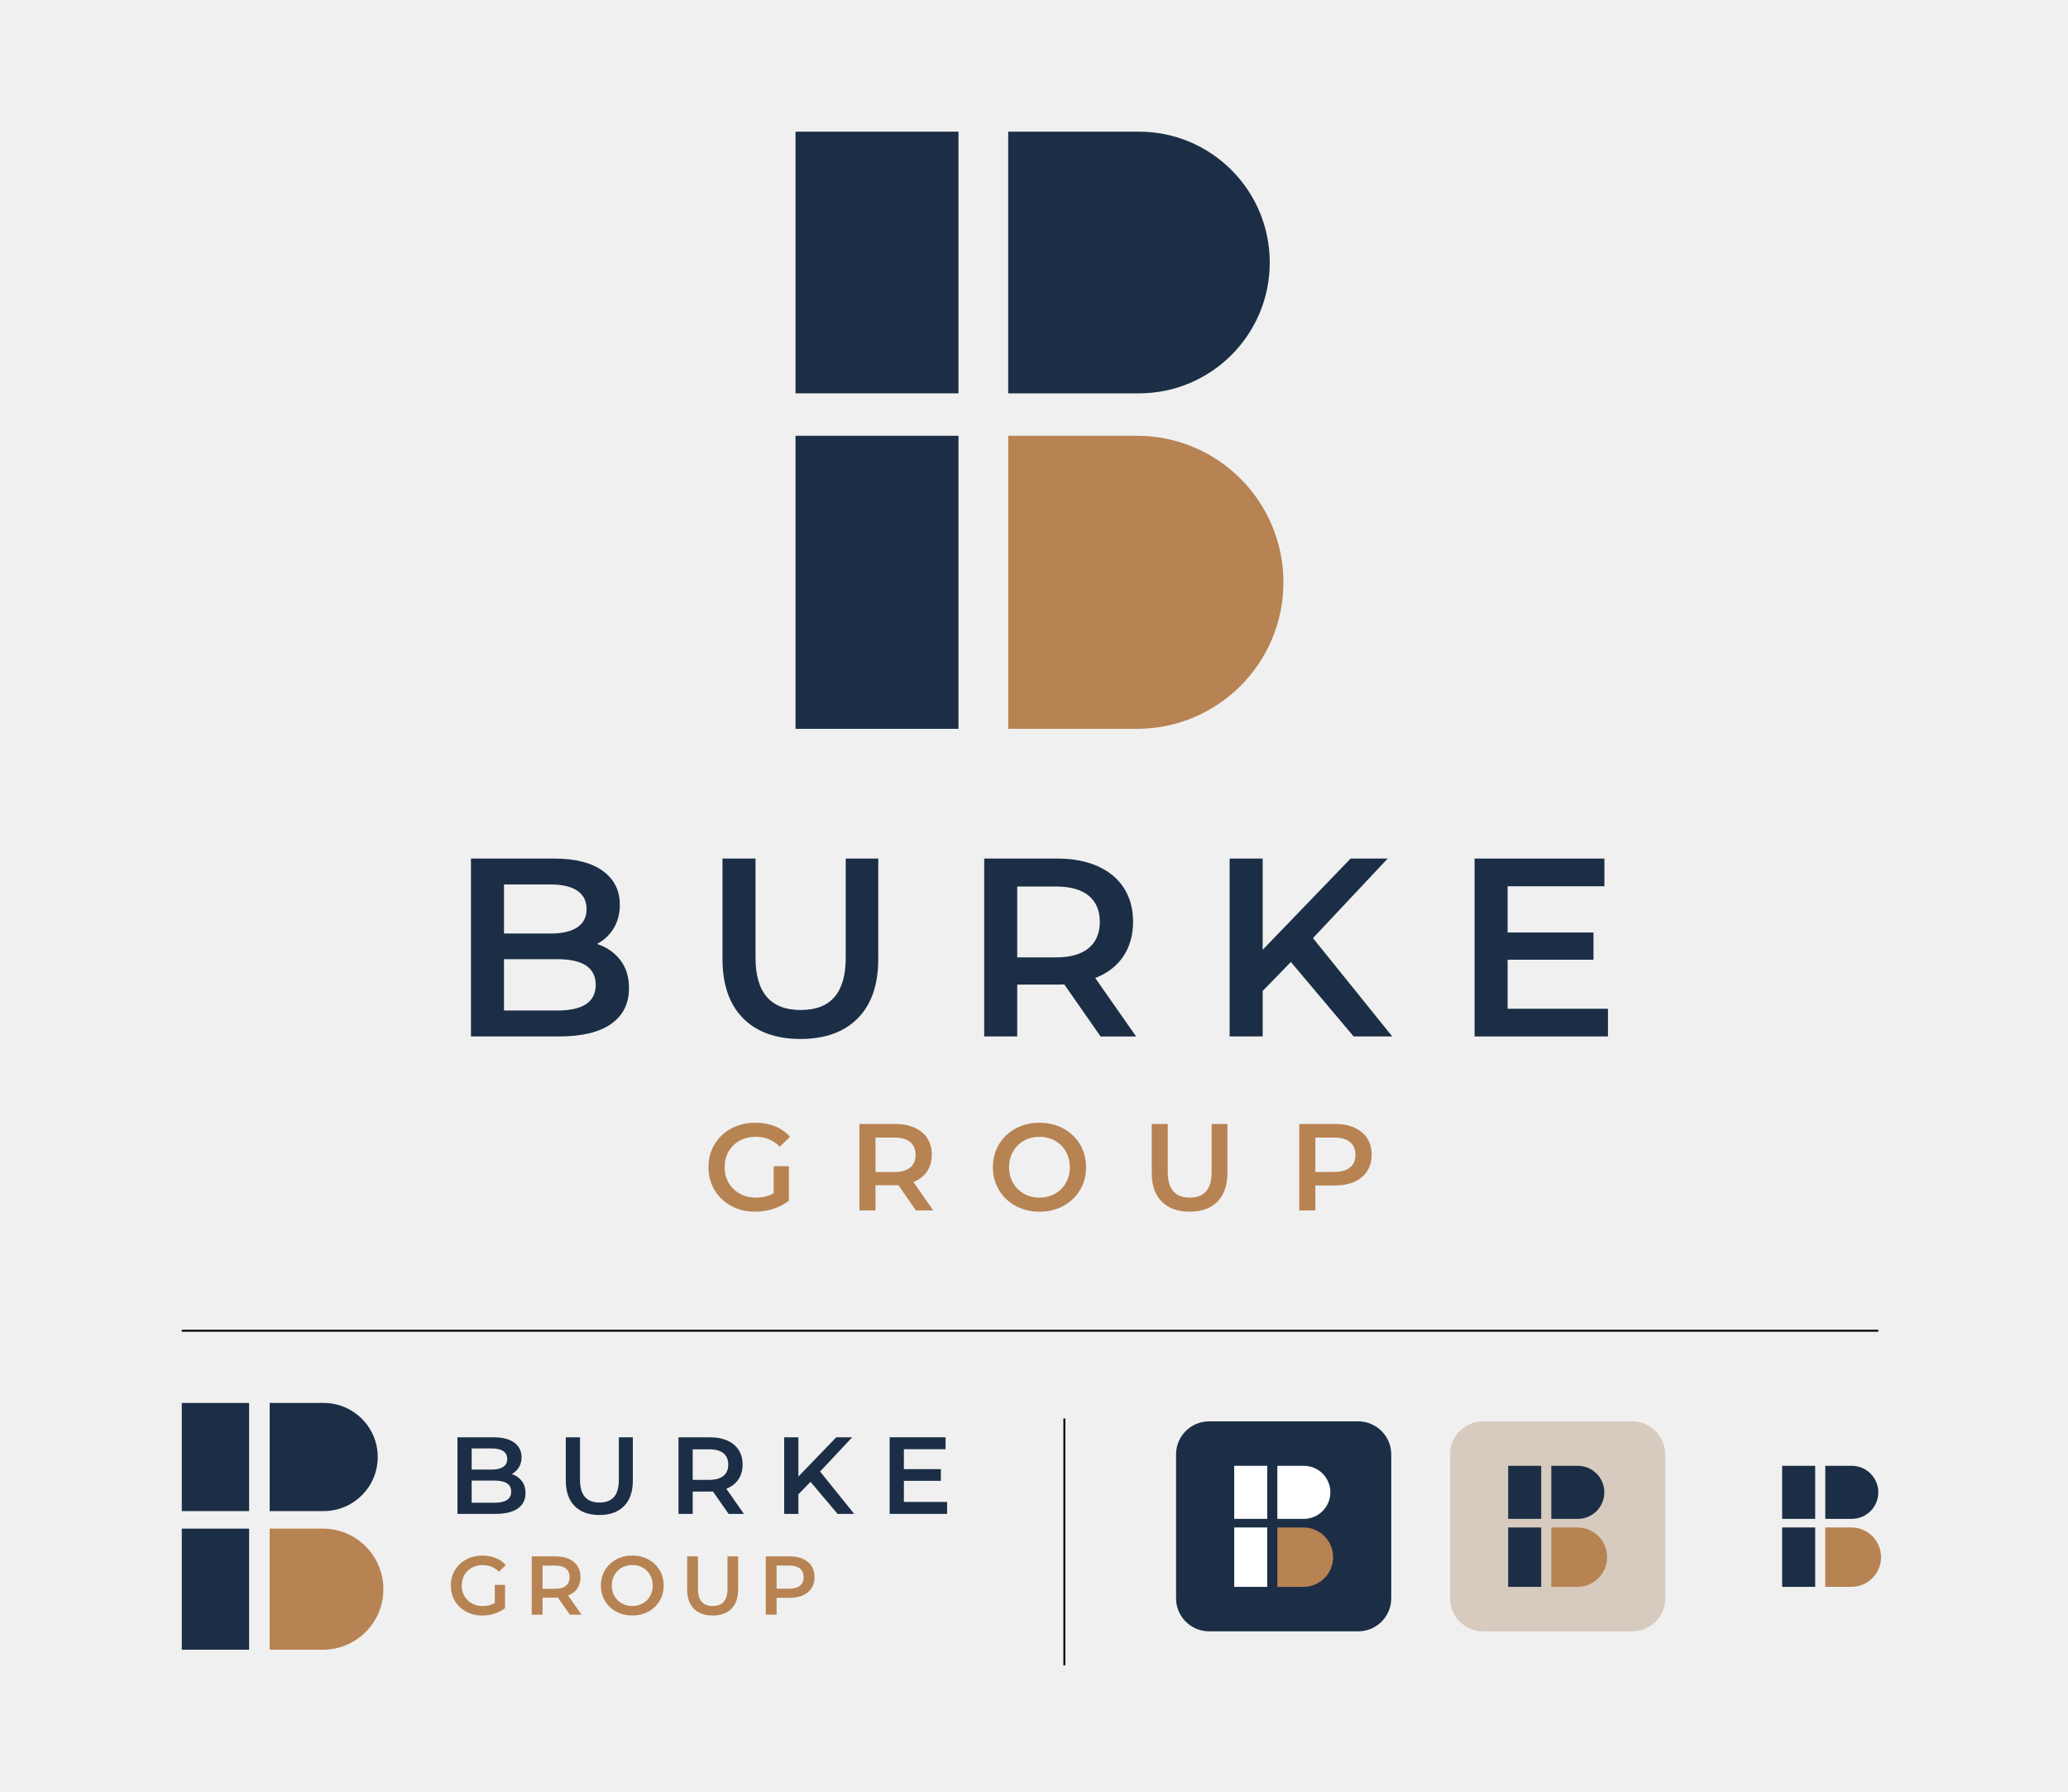
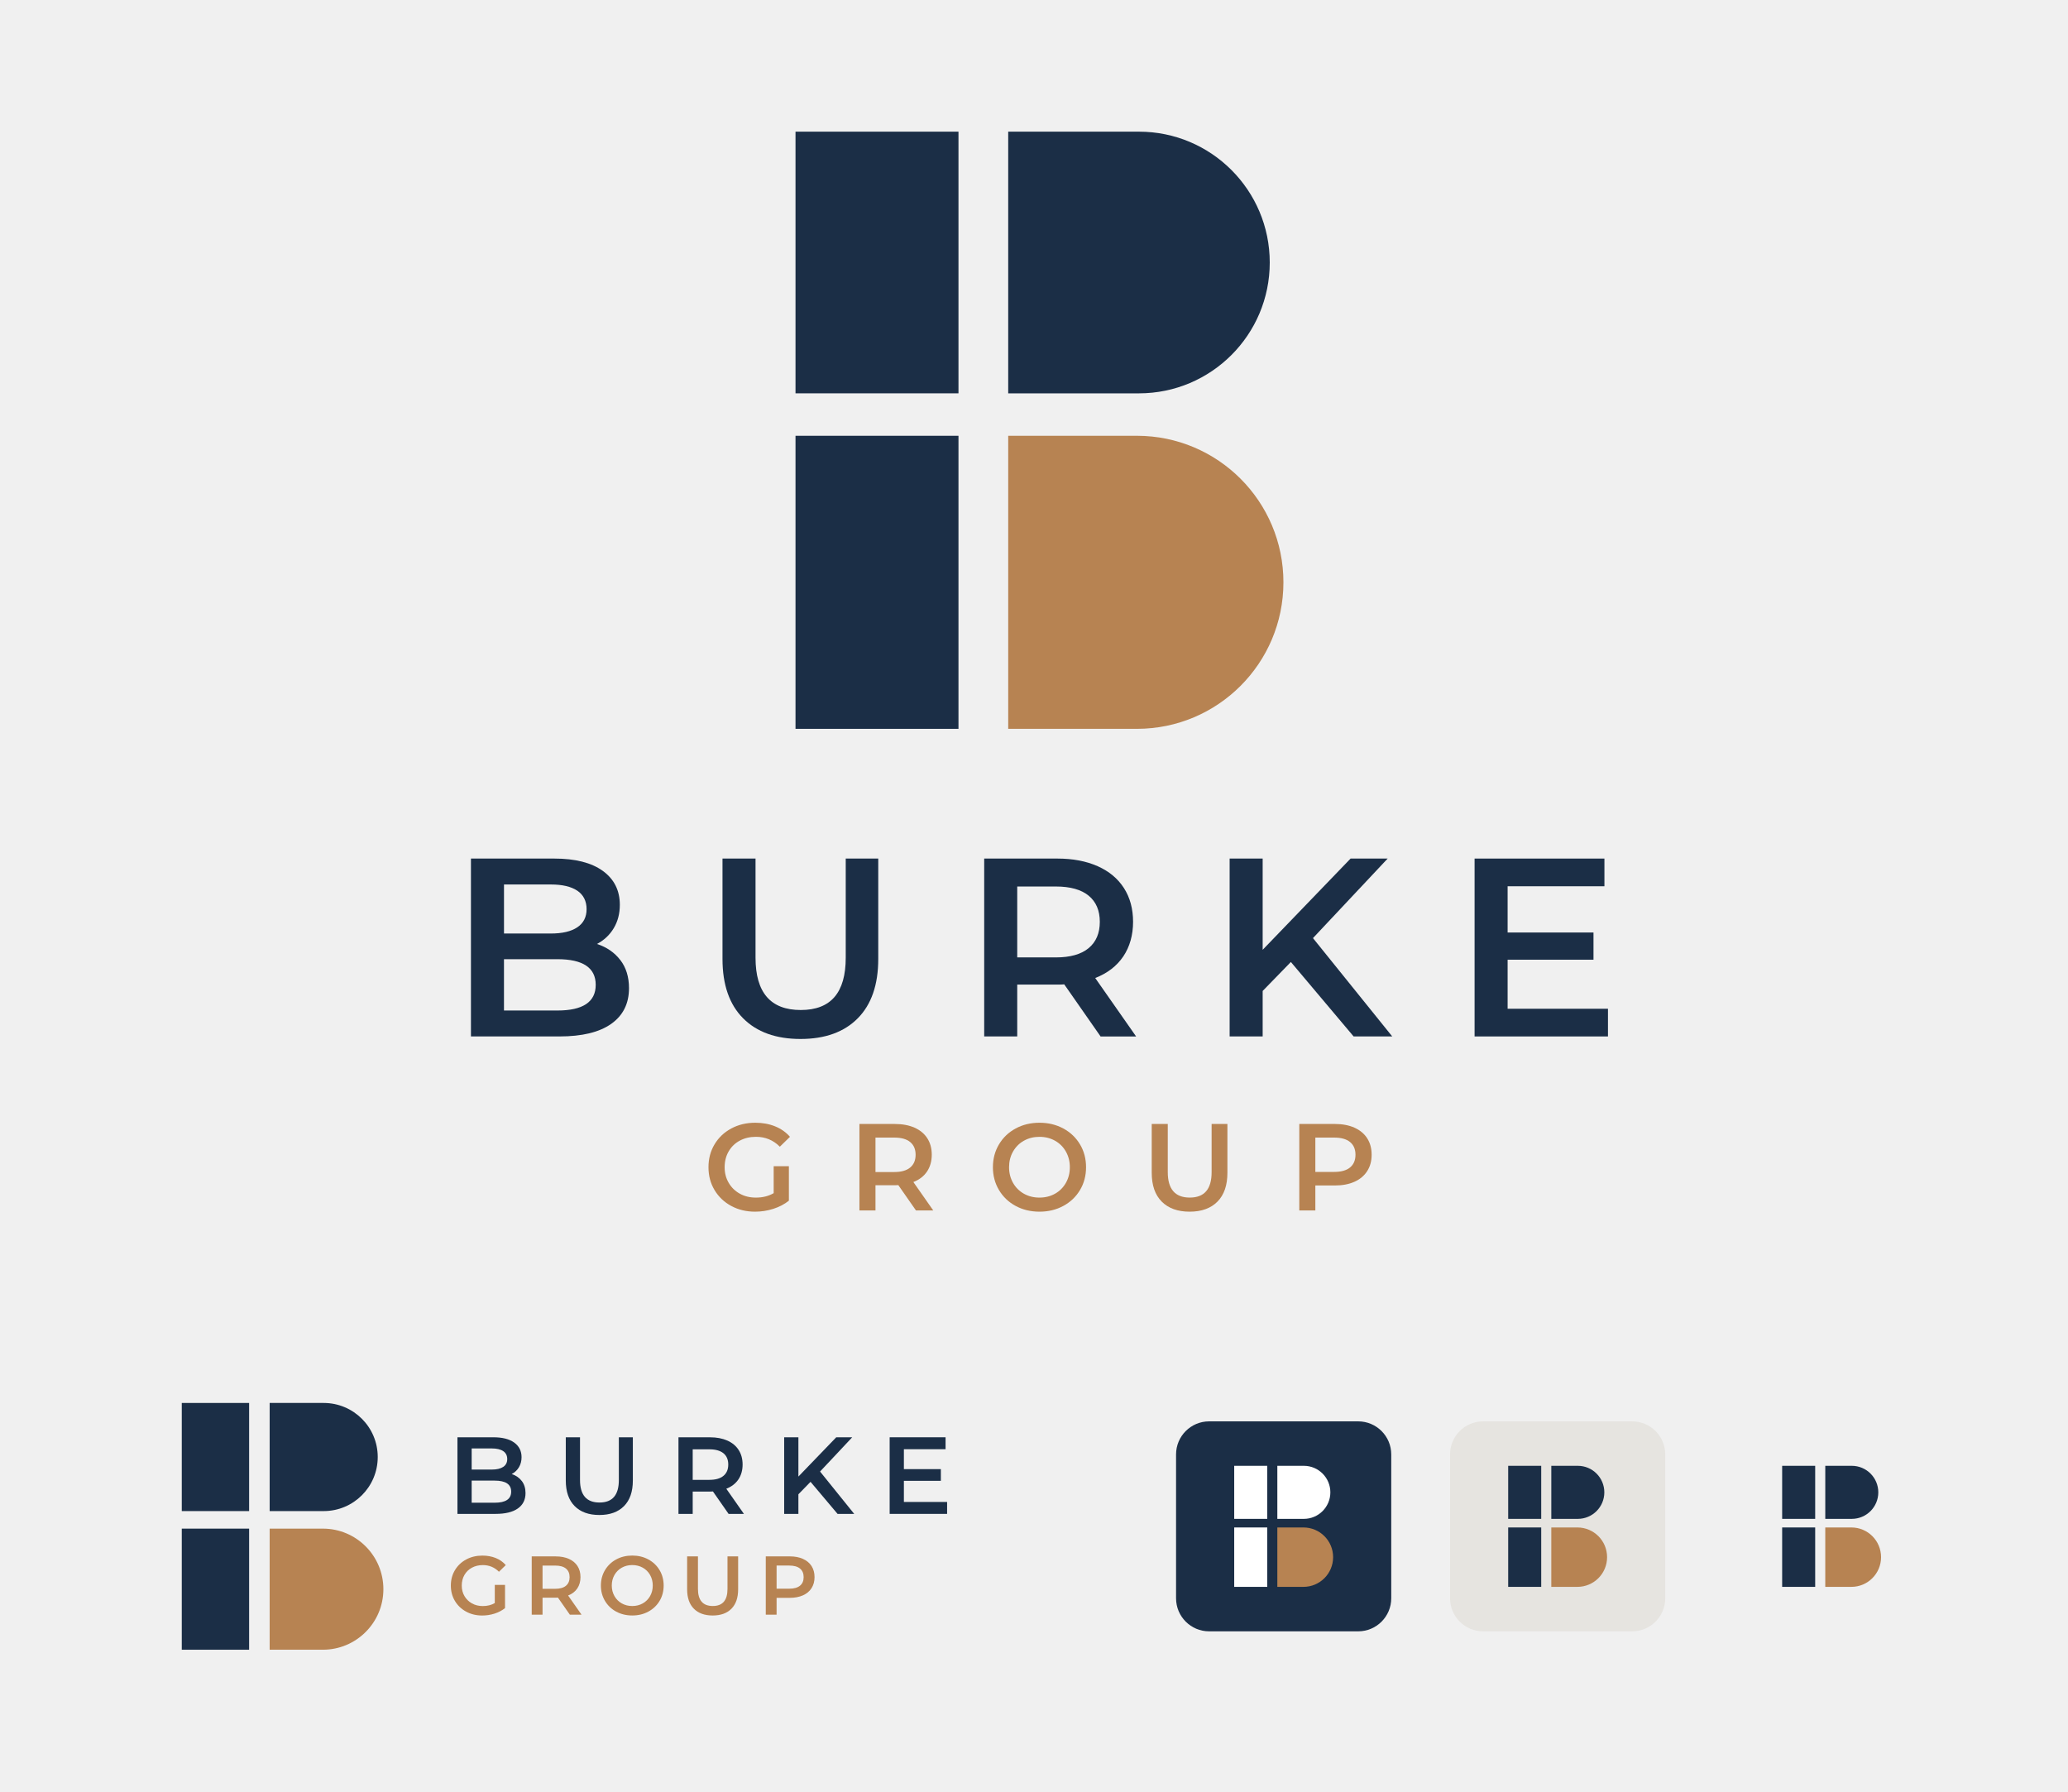
<svg xmlns="http://www.w3.org/2000/svg" id="Blue" viewBox="0 0 1080 935.4">
-   <line x1="94.93" y1="694.85" x2="980.93" y2="694.85" fill="none" stroke="#000" stroke-miterlimit="10" />
-   <line x1="555.86" y1="740.69" x2="555.86" y2="869.57" fill="none" stroke="#000" stroke-miterlimit="10" />
-   <rect x="757.28" y="742.18" width="112.38" height="109.64" rx="17.27" ry="17.27" fill="#d6cbbe" />
  <g>
    <g>
      <path d="M323.98,501.32c3.01,3.94,4.51,8.82,4.51,14.66,0,8.05-3.1,14.26-9.29,18.64-6.19,4.38-15.22,6.57-27.07,6.57h-46.18v-92.88h43.52c10.97,0,19.42,2.15,25.34,6.44,5.93,4.29,8.89,10.2,8.89,17.71,0,4.6-1.06,8.67-3.18,12.21-2.12,3.54-5.04,6.28-8.76,8.23,5.13,1.68,9.2,4.49,12.21,8.43ZM263.21,461.84v25.61h24.42c6.01,0,10.64-1.08,13.87-3.25,3.23-2.17,4.84-5.33,4.84-9.49s-1.62-7.45-4.84-9.62c-3.23-2.17-7.85-3.25-13.87-3.25h-24.42ZM311.11,514.25c0-8.93-6.68-13.4-20.04-13.4h-27.87v26.8h27.87c13.36,0,20.04-4.47,20.04-13.4Z" fill="#1b2e46" />
      <path d="M388.07,531.7c-7.17-7.21-10.75-17.54-10.75-30.98v-52.41h17.25v51.75c0,18.22,7.87,27.33,23.62,27.33s23.49-9.11,23.49-27.33v-51.75h16.98v52.41c0,13.45-3.56,23.77-10.68,30.98-7.12,7.21-17.1,10.81-29.92,10.81s-22.82-3.6-29.99-10.81Z" fill="#1b2e46" />
      <path d="M574.77,541.19l-18.98-27.2c-.8.09-1.99.13-3.58.13h-20.97v27.07h-17.25v-92.88h38.21c8.05,0,15.06,1.33,21.03,3.98,5.97,2.65,10.55,6.46,13.73,11.41,3.18,4.96,4.78,10.84,4.78,17.65s-1.7,13-5.11,18.05c-3.41,5.04-8.29,8.8-14.66,11.28l21.36,30.52h-18.58ZM568.53,467.68c-3.89-3.18-9.6-4.78-17.12-4.78h-20.17v37.02h20.17c7.52,0,13.22-1.61,17.12-4.84,3.89-3.23,5.84-7.81,5.84-13.73s-1.95-10.48-5.84-13.67Z" fill="#1b2e46" />
      <path d="M674.15,502.31l-14.73,15.13v23.75h-17.25v-92.88h17.25v47.64l45.91-47.64h19.37l-39.01,41.53,41.4,51.35h-20.17l-32.77-38.88Z" fill="#1b2e46" />
      <path d="M839.75,526.73v14.46h-69.66v-92.88h67.81v14.46h-50.56v24.15h44.85v14.2h-44.85v25.61h52.41Z" fill="#1b2e46" />
    </g>
    <rect x="415.45" y="68.75" width="85.11" height="136.63" fill="#1b2e46" />
    <rect x="415.45" y="227.55" width="85.11" height="153.02" fill="#1b2e46" />
    <path d="M526.53,68.75h68.28c37.73,0,68.31,30.6,68.31,68.33,0,37.72-30.58,68.3-68.31,68.31h-68.28V68.75Z" fill="#1b2e46" />
-     <rect x="94.93" y="732.57" width="35.17" height="56.46" fill="#1b2e46" />
-     <rect x="94.93" y="798.19" width="35.17" height="63.23" fill="#1b2e46" />
-     <path d="M140.83,732.57h28.21c15.59,0,28.23,12.64,28.23,28.23,0,15.59-12.64,28.22-28.23,28.23h-28.21v-56.46Z" fill="#1b2e46" />
-     <rect x="614.19" y="742.18" width="112.38" height="109.64" rx="17.27" ry="17.27" fill="#1b2e46" />
-     <rect x="787.64" y="765.39" width="17.25" height="27.7" fill="#1b2e46" />
-     <rect x="787.64" y="797.58" width="17.25" height="31.02" fill="#1b2e46" />
-     <path d="M810.16,765.39h13.84c7.65,0,13.85,6.2,13.85,13.85,0,7.65-6.2,13.85-13.85,13.85h-13.84v-27.7Z" fill="#1b2e46" />
-     <rect x="930.72" y="765.39" width="17.25" height="27.7" fill="#1b2e46" />
-     <rect x="930.72" y="797.58" width="17.25" height="31.02" fill="#1b2e46" />
-     <path d="M953.24,765.39h13.84c7.65,0,13.85,6.2,13.85,13.85,0,7.65-6.2,13.85-13.85,13.85h-13.84v-27.7Z" fill="#1b2e46" />
-     <g>
-       <path d="M272.51,773.32c1.29,1.7,1.94,3.8,1.94,6.31,0,3.47-1.33,6.14-4,8.03-2.67,1.89-6.55,2.83-11.66,2.83h-19.89v-40h18.74c4.72,0,8.36.92,10.91,2.77,2.55,1.85,3.83,4.39,3.83,7.63,0,1.98-.46,3.73-1.37,5.26-.91,1.52-2.17,2.71-3.77,3.54,2.21.72,3.96,1.93,5.26,3.63ZM246.33,756.32v11.03h10.51c2.59,0,4.58-.47,5.97-1.4,1.39-.93,2.09-2.29,2.09-4.09s-.7-3.21-2.09-4.14c-1.39-.93-3.38-1.4-5.97-1.4h-10.51ZM266.96,778.89c0-3.85-2.88-5.77-8.63-5.77h-12v11.54h12c5.75,0,8.63-1.92,8.63-5.77Z" fill="#1b2e46" />
-       <path d="M300.11,786.41c-3.09-3.1-4.63-7.55-4.63-13.34v-22.57h7.43v22.29c0,7.85,3.39,11.77,10.17,11.77s10.11-3.92,10.11-11.77v-22.29h7.31v22.57c0,5.79-1.53,10.24-4.6,13.34-3.07,3.11-7.36,4.66-12.89,4.66s-9.83-1.55-12.91-4.66Z" fill="#1b2e46" />
-       <path d="M380.5,790.49l-8.17-11.71c-.34.04-.86.06-1.54.06h-9.03v11.66h-7.43v-40h16.46c3.47,0,6.49.57,9.06,1.71,2.57,1.14,4.54,2.78,5.91,4.92,1.37,2.13,2.06,4.67,2.06,7.6s-.73,5.6-2.2,7.77c-1.47,2.17-3.57,3.79-6.31,4.86l9.2,13.14h-8ZM377.82,758.84c-1.68-1.37-4.13-2.06-7.37-2.06h-8.69v15.94h8.69c3.24,0,5.69-.69,7.37-2.09,1.68-1.39,2.51-3.36,2.51-5.91s-.84-4.51-2.51-5.89Z" fill="#1b2e46" />
-       <path d="M423.3,773.75l-6.34,6.51v10.23h-7.43v-40h7.43v20.51l19.77-20.51h8.34l-16.8,17.89,17.83,22.11h-8.69l-14.11-16.74Z" fill="#1b2e46" />
-       <path d="M494.62,784.26v6.23h-30v-40h29.2v6.23h-21.77v10.4h19.31v6.11h-19.31v11.03h22.57Z" fill="#1b2e46" />
-     </g>
-   </g>
-   <g>
    <g>
      <path d="M404.06,608.96h7.93v17.99c-2.32,1.85-5.03,3.27-8.13,4.26-3.1.99-6.28,1.48-9.54,1.48-4.6,0-8.75-1-12.45-3-3.7-2-6.6-4.76-8.71-8.29-2.11-3.52-3.16-7.5-3.16-11.93s1.05-8.41,3.16-11.93c2.11-3.53,5.02-6.29,8.74-8.29,3.72-2,7.9-3,12.54-3,3.78,0,7.22.62,10.32,1.87,3.1,1.25,5.7,3.07,7.8,5.48l-5.29,5.16c-3.44-3.44-7.59-5.16-12.45-5.16-3.18,0-6.01.67-8.48,2-2.47,1.33-4.41,3.2-5.8,5.61-1.4,2.41-2.1,5.16-2.1,8.26s.7,5.72,2.1,8.13c1.4,2.41,3.33,4.3,5.8,5.68,2.47,1.38,5.28,2.06,8.42,2.06,3.52,0,6.62-.77,9.29-2.32v-14.06Z" fill="#b78352" />
      <path d="M478.36,632.05l-9.22-13.22c-.39.04-.97.06-1.74.06h-10.19v13.16h-8.38v-45.15h18.57c3.91,0,7.32.65,10.22,1.93,2.9,1.29,5.13,3.14,6.67,5.55,1.55,2.41,2.32,5.27,2.32,8.58s-.83,6.32-2.48,8.77c-1.66,2.45-4.03,4.28-7.13,5.48l10.38,14.83h-9.03ZM475.33,596.32c-1.89-1.55-4.67-2.32-8.32-2.32h-9.8v17.99h9.8c3.65,0,6.43-.78,8.32-2.35,1.89-1.57,2.84-3.79,2.84-6.67s-.95-5.1-2.84-6.64Z" fill="#b78352" />
      <path d="M530.41,629.69c-3.7-2-6.6-4.77-8.71-8.32-2.11-3.55-3.16-7.51-3.16-11.9s1.05-8.35,3.16-11.9c2.11-3.55,5.01-6.32,8.71-8.32,3.7-2,7.85-3,12.45-3s8.75,1,12.45,3c3.7,2,6.6,4.76,8.71,8.29,2.11,3.53,3.16,7.5,3.16,11.93s-1.05,8.41-3.16,11.93c-2.11,3.53-5.01,6.29-8.71,8.29-3.7,2-7.85,3-12.45,3s-8.75-1-12.45-3ZM550.98,623.31c2.41-1.35,4.3-3.25,5.68-5.68,1.38-2.43,2.06-5.15,2.06-8.16s-.69-5.73-2.06-8.16c-1.38-2.43-3.27-4.32-5.68-5.67-2.41-1.35-5.12-2.03-8.13-2.03s-5.72.68-8.13,2.03c-2.41,1.35-4.3,3.25-5.68,5.67-1.38,2.43-2.06,5.15-2.06,8.16s.69,5.73,2.06,8.16c1.38,2.43,3.27,4.32,5.68,5.68,2.41,1.35,5.12,2.03,8.13,2.03s5.72-.68,8.13-2.03Z" fill="#b78352" />
      <path d="M606.7,627.43c-3.48-3.5-5.22-8.52-5.22-15.06v-25.48h8.38v25.15c0,8.86,3.83,13.29,11.48,13.29s11.42-4.43,11.42-13.29v-25.15h8.25v25.48c0,6.54-1.73,11.55-5.19,15.06-3.46,3.5-8.31,5.26-14.54,5.26s-11.09-1.75-14.58-5.26Z" fill="#b78352" />
      <path d="M707.34,588.83c2.9,1.29,5.13,3.14,6.67,5.55,1.55,2.41,2.32,5.27,2.32,8.58s-.77,6.12-2.32,8.54c-1.55,2.43-3.77,4.29-6.67,5.58-2.9,1.29-6.31,1.93-10.22,1.93h-10.19v13.03h-8.38v-45.15h18.57c3.91,0,7.32.65,10.22,1.93ZM705.05,609.6c1.89-1.55,2.84-3.76,2.84-6.64s-.95-5.1-2.84-6.64c-1.89-1.55-4.67-2.32-8.32-2.32h-9.8v17.93h9.8c3.65,0,6.43-.77,8.32-2.32Z" fill="#b78352" />
    </g>
    <path d="M526.53,227.55h67.25c42.26.02,76.5,34.29,76.48,76.54-.02,42.23-34.25,76.46-76.48,76.48h-67.25v-153.02Z" fill="#b78352" />
-     <path d="M140.83,798.19h27.79c17.46,0,31.61,14.17,31.6,31.63,0,17.45-14.15,31.6-31.6,31.6h-27.79v-63.23Z" fill="#b78352" />
-     <path d="M667.08,797.58h13.63c8.57,0,15.51,6.95,15.5,15.52,0,8.56-6.94,15.5-15.5,15.5h-13.63v-31.02Z" fill="#b78352" />
-     <path d="M810.16,797.58h13.63c8.57,0,15.51,6.95,15.5,15.52,0,8.56-6.94,15.5-15.5,15.5h-13.63v-31.02Z" fill="#b78352" />
-     <path d="M953.24,797.58h13.63c8.57,0,15.51,6.95,15.5,15.52,0,8.56-6.94,15.5-15.5,15.5h-13.63v-31.02Z" fill="#b78352" />
+   </g>
+   <g>
    <g>
-       <path d="M258.4,827.56h5.35v12.13c-1.57,1.25-3.39,2.2-5.48,2.87-2.09.67-4.23,1-6.43,1-3.1,0-5.9-.67-8.39-2.02-2.49-1.35-4.45-3.21-5.87-5.58s-2.13-5.06-2.13-8.04.71-5.67,2.13-8.04,3.38-4.24,5.89-5.59c2.51-1.35,5.33-2.02,8.45-2.02,2.55,0,4.87.42,6.96,1.26,2.09.84,3.84,2.07,5.26,3.7l-3.56,3.48c-2.32-2.32-5.12-3.48-8.39-3.48-2.14,0-4.05.45-5.72,1.35-1.67.9-2.97,2.16-3.91,3.78-.94,1.62-1.41,3.48-1.41,5.56s.47,3.85,1.41,5.48c.94,1.62,2.25,2.9,3.91,3.83s3.56,1.39,5.67,1.39c2.38,0,4.46-.52,6.26-1.56v-9.48Z" fill="#b78352" />
-       <path d="M297.6,843.12l-6.22-8.91c-.26.03-.65.04-1.17.04h-6.87v8.87h-5.65v-30.43h12.52c2.64,0,4.93.43,6.89,1.3s3.46,2.12,4.5,3.74,1.56,3.55,1.56,5.78-.56,4.26-1.67,5.91c-1.12,1.65-2.72,2.88-4.8,3.69l7,10h-6.08ZM295.56,819.04c-1.28-1.04-3.14-1.56-5.61-1.56h-6.61v12.13h6.61c2.46,0,4.33-.53,5.61-1.59,1.27-1.06,1.91-2.56,1.91-4.5s-.64-3.43-1.91-4.48Z" fill="#b78352" />
-       <path d="M321.81,841.53c-2.49-1.35-4.45-3.22-5.87-5.61s-2.13-5.06-2.13-8.02.71-5.63,2.13-8.02,3.38-4.26,5.87-5.61c2.49-1.35,5.29-2.02,8.39-2.02s5.9.67,8.39,2.02c2.49,1.35,4.45,3.21,5.87,5.59s2.13,5.06,2.13,8.04-.71,5.67-2.13,8.04-3.38,4.24-5.87,5.58c-2.49,1.35-5.29,2.02-8.39,2.02s-5.9-.67-8.39-2.02ZM335.68,837.23c1.62-.91,2.9-2.19,3.83-3.83.93-1.64,1.39-3.47,1.39-5.5s-.46-3.86-1.39-5.5c-.93-1.64-2.2-2.91-3.83-3.82-1.62-.91-3.45-1.37-5.48-1.37s-3.85.46-5.48,1.37c-1.62.91-2.9,2.19-3.83,3.82-.93,1.64-1.39,3.47-1.39,5.5s.46,3.86,1.39,5.5c.93,1.64,2.2,2.91,3.83,3.83s3.45,1.37,5.48,1.37,3.85-.46,5.48-1.37Z" fill="#b78352" />
-       <path d="M362.37,840.01c-2.35-2.36-3.52-5.75-3.52-10.15v-17.17h5.65v16.95c0,5.97,2.58,8.95,7.74,8.95s7.69-2.98,7.69-8.95v-16.95h5.56v17.17c0,4.4-1.17,7.79-3.5,10.15-2.33,2.36-5.6,3.54-9.8,3.54s-7.48-1.18-9.82-3.54Z" fill="#b78352" />
-       <path d="M419.33,813.99c1.96.87,3.46,2.12,4.5,3.74s1.56,3.55,1.56,5.78-.52,4.12-1.56,5.76c-1.04,1.64-2.54,2.89-4.5,3.76s-4.25,1.3-6.89,1.3h-6.87v8.78h-5.65v-30.43h12.52c2.64,0,4.93.43,6.89,1.3ZM417.79,827.99c1.27-1.04,1.91-2.54,1.91-4.48s-.64-3.43-1.91-4.48c-1.28-1.04-3.14-1.56-5.61-1.56h-6.61v12.08h6.61c2.46,0,4.33-.52,5.61-1.56Z" fill="#b78352" />
+       <rect x="757.28" y="742.18" width="112.38" height="109.64" rx="17.27" ry="17.27" fill="#e6e4e0" />
+       <rect x="787.64" y="765.39" width="17.25" height="27.7" fill="#1b2e46" />
+       <rect x="787.64" y="797.58" width="17.25" height="31.02" fill="#1b2e46" />
+       <path d="M810.16,765.39h13.84c7.65,0,13.85,6.2,13.85,13.85,0,7.65-6.2,13.85-13.85,13.85h-13.84v-27.7Z" fill="#1b2e46" />
+       <path d="M810.16,797.58h13.63c8.57,0,15.51,6.95,15.5,15.52,0,8.56-6.94,15.5-15.5,15.5h-13.63v-31.02Z" fill="#b78352" />
+     </g>
+     <g>
+       <rect x="94.93" y="732.57" width="35.17" height="56.46" fill="#1b2e46" />
+       <rect x="94.93" y="798.19" width="35.17" height="63.23" fill="#1b2e46" />
+       <path d="M140.83,732.57h28.21c15.59,0,28.23,12.64,28.23,28.23,0,15.59-12.64,28.22-28.23,28.23h-28.21v-56.46Z" fill="#1b2e46" />
+       <g>
+         <path d="M272.51,773.32c1.29,1.7,1.94,3.8,1.94,6.31,0,3.47-1.33,6.14-4,8.03-2.67,1.89-6.55,2.83-11.66,2.83h-19.89v-40h18.74c4.72,0,8.36.92,10.91,2.77,2.55,1.85,3.83,4.39,3.83,7.63,0,1.98-.46,3.73-1.37,5.26-.91,1.52-2.17,2.71-3.77,3.54,2.21.72,3.96,1.93,5.26,3.63ZM246.33,756.32v11.03h10.51c2.59,0,4.58-.47,5.97-1.4,1.39-.93,2.09-2.29,2.09-4.09s-.7-3.21-2.09-4.14c-1.39-.93-3.38-1.4-5.97-1.4h-10.51ZM266.96,778.89c0-3.85-2.88-5.77-8.63-5.77h-12v11.54h12c5.75,0,8.63-1.92,8.63-5.77Z" fill="#1b2e46" />
+         <path d="M300.11,786.41c-3.09-3.1-4.63-7.55-4.63-13.34v-22.57h7.43v22.29c0,7.85,3.39,11.77,10.17,11.77s10.11-3.92,10.11-11.77v-22.29h7.31v22.57c0,5.79-1.53,10.24-4.6,13.34-3.07,3.11-7.36,4.66-12.89,4.66s-9.83-1.55-12.91-4.66Z" fill="#1b2e46" />
+         <path d="M380.5,790.49l-8.17-11.71c-.34.04-.86.06-1.54.06h-9.03v11.66h-7.43v-40h16.46c3.47,0,6.49.57,9.06,1.71,2.57,1.14,4.54,2.78,5.91,4.92,1.37,2.13,2.06,4.67,2.06,7.6s-.73,5.6-2.2,7.77c-1.47,2.17-3.57,3.79-6.31,4.86l9.2,13.14h-8ZM377.82,758.84c-1.68-1.37-4.13-2.06-7.37-2.06h-8.69v15.94h8.69c3.24,0,5.69-.69,7.37-2.09,1.68-1.39,2.51-3.36,2.51-5.91s-.84-4.51-2.51-5.89Z" fill="#1b2e46" />
+         <path d="M423.3,773.75l-6.34,6.51v10.23h-7.43v-40h7.43v20.51l19.77-20.51h8.34l-16.8,17.89,17.83,22.11h-8.69l-14.11-16.74Z" fill="#1b2e46" />
+         <path d="M494.62,784.26v6.23h-30v-40h29.2v6.23h-21.77v10.4h19.31v6.11h-19.31v11.03h22.57Z" fill="#1b2e46" />
+       </g>
+       <path d="M140.83,798.19h27.79c17.46,0,31.61,14.17,31.6,31.63,0,17.45-14.15,31.6-31.6,31.6h-27.79v-63.23Z" fill="#b78352" />
+       <g>
+         <path d="M258.4,827.56h5.35v12.13c-1.57,1.25-3.39,2.2-5.48,2.87-2.09.67-4.23,1-6.43,1-3.1,0-5.9-.67-8.39-2.02-2.49-1.35-4.45-3.21-5.87-5.58s-2.13-5.06-2.13-8.04.71-5.67,2.13-8.04,3.38-4.24,5.89-5.59c2.51-1.35,5.33-2.02,8.45-2.02,2.55,0,4.87.42,6.96,1.26,2.09.84,3.84,2.07,5.26,3.7l-3.56,3.48c-2.32-2.32-5.12-3.48-8.39-3.48-2.14,0-4.05.45-5.72,1.35-1.67.9-2.97,2.16-3.91,3.78-.94,1.62-1.41,3.48-1.41,5.56s.47,3.85,1.41,5.48c.94,1.62,2.25,2.9,3.91,3.83s3.56,1.39,5.67,1.39c2.38,0,4.46-.52,6.26-1.56v-9.48Z" fill="#b78352" />
+         <path d="M297.6,843.12l-6.22-8.91c-.26.03-.65.04-1.17.04h-6.87v8.87h-5.65v-30.43h12.52c2.64,0,4.93.43,6.89,1.3s3.46,2.12,4.5,3.74,1.56,3.55,1.56,5.78-.56,4.26-1.67,5.91c-1.12,1.65-2.72,2.88-4.8,3.69l7,10h-6.08ZM295.56,819.04c-1.28-1.04-3.14-1.56-5.61-1.56h-6.61v12.13h6.61c2.46,0,4.33-.53,5.61-1.59,1.27-1.06,1.91-2.56,1.91-4.5s-.64-3.43-1.91-4.48Z" fill="#b78352" />
+         <path d="M321.81,841.53c-2.49-1.35-4.45-3.22-5.87-5.61s-2.13-5.06-2.13-8.02.71-5.63,2.13-8.02,3.38-4.26,5.87-5.61c2.49-1.35,5.29-2.02,8.39-2.02s5.9.67,8.39,2.02c2.49,1.35,4.45,3.21,5.87,5.59s2.13,5.06,2.13,8.04-.71,5.67-2.13,8.04-3.38,4.24-5.87,5.58c-2.49,1.35-5.29,2.02-8.39,2.02s-5.9-.67-8.39-2.02ZM335.68,837.23c1.62-.91,2.9-2.19,3.83-3.83.93-1.64,1.39-3.47,1.39-5.5s-.46-3.86-1.39-5.5c-.93-1.64-2.2-2.91-3.83-3.82-1.62-.91-3.45-1.37-5.48-1.37s-3.85.46-5.48,1.37c-1.62.91-2.9,2.19-3.83,3.82-.93,1.64-1.39,3.47-1.39,5.5s.46,3.86,1.39,5.5c.93,1.64,2.2,2.91,3.83,3.83s3.45,1.37,5.48,1.37,3.85-.46,5.48-1.37Z" fill="#b78352" />
+         <path d="M362.37,840.01c-2.35-2.36-3.52-5.75-3.52-10.15v-17.17h5.65v16.95c0,5.97,2.58,8.95,7.74,8.95s7.69-2.98,7.69-8.95v-16.95h5.56v17.17c0,4.4-1.17,7.79-3.5,10.15-2.33,2.36-5.6,3.54-9.8,3.54s-7.48-1.18-9.82-3.54Z" fill="#b78352" />
+         <path d="M419.33,813.99c1.96.87,3.46,2.12,4.5,3.74s1.56,3.55,1.56,5.78-.52,4.12-1.56,5.76c-1.04,1.64-2.54,2.89-4.5,3.76s-4.25,1.3-6.89,1.3h-6.87v8.78h-5.65v-30.43h12.52c2.64,0,4.93.43,6.89,1.3ZM417.79,827.99c1.27-1.04,1.91-2.54,1.91-4.48s-.64-3.43-1.91-4.48c-1.28-1.04-3.14-1.56-5.61-1.56h-6.61v12.08h6.61c2.46,0,4.33-.52,5.61-1.56Z" fill="#b78352" />
+       </g>
+     </g>
+     <g>
+       <rect x="930.72" y="765.39" width="17.25" height="27.7" fill="#1b2e46" />
+       <rect x="930.72" y="797.58" width="17.25" height="31.02" fill="#1b2e46" />
+       <path d="M953.24,765.39h13.84c7.65,0,13.85,6.2,13.85,13.85,0,7.65-6.2,13.85-13.85,13.85h-13.84v-27.7Z" fill="#1b2e46" />
+       <path d="M953.24,797.58h13.63c8.57,0,15.51,6.95,15.5,15.52,0,8.56-6.94,15.5-15.5,15.5h-13.63v-31.02Z" fill="#b78352" />
+       <rect x="900.36" y="742.18" width="112.38" height="109.64" rx="17.27" ry="17.27" fill="none" />
+     </g>
+     <g>
+       <rect x="614.19" y="742.18" width="112.38" height="109.64" rx="17.27" ry="17.27" fill="#1b2e46" />
+       <path d="M667.08,797.58h13.63c8.57,0,15.51,6.95,15.5,15.52,0,8.56-6.94,15.5-15.5,15.5h-13.63v-31.02Z" fill="#b78352" />
+       <rect x="644.56" y="765.39" width="17.25" height="27.7" fill="#fff" />
+       <rect x="644.56" y="797.58" width="17.25" height="31.02" fill="#fff" />
+       <path d="M667.08,765.39h13.84c7.65,0,13.85,6.2,13.85,13.85,0,7.65-6.2,13.85-13.85,13.85h-13.84v-27.7Z" fill="#fff" />
    </g>
  </g>
-   <g>
-     <rect x="900.36" y="742.18" width="112.38" height="109.64" rx="17.27" ry="17.27" fill="none" />
-     <rect x="644.56" y="765.39" width="17.25" height="27.7" fill="#fff" />
-     <rect x="644.56" y="797.58" width="17.25" height="31.02" fill="#fff" />
-     <path d="M667.08,765.39h13.84c7.65,0,13.85,6.2,13.85,13.85,0,7.65-6.2,13.85-13.85,13.85h-13.84v-27.7Z" fill="#fff" />
-   </g>
</svg>
